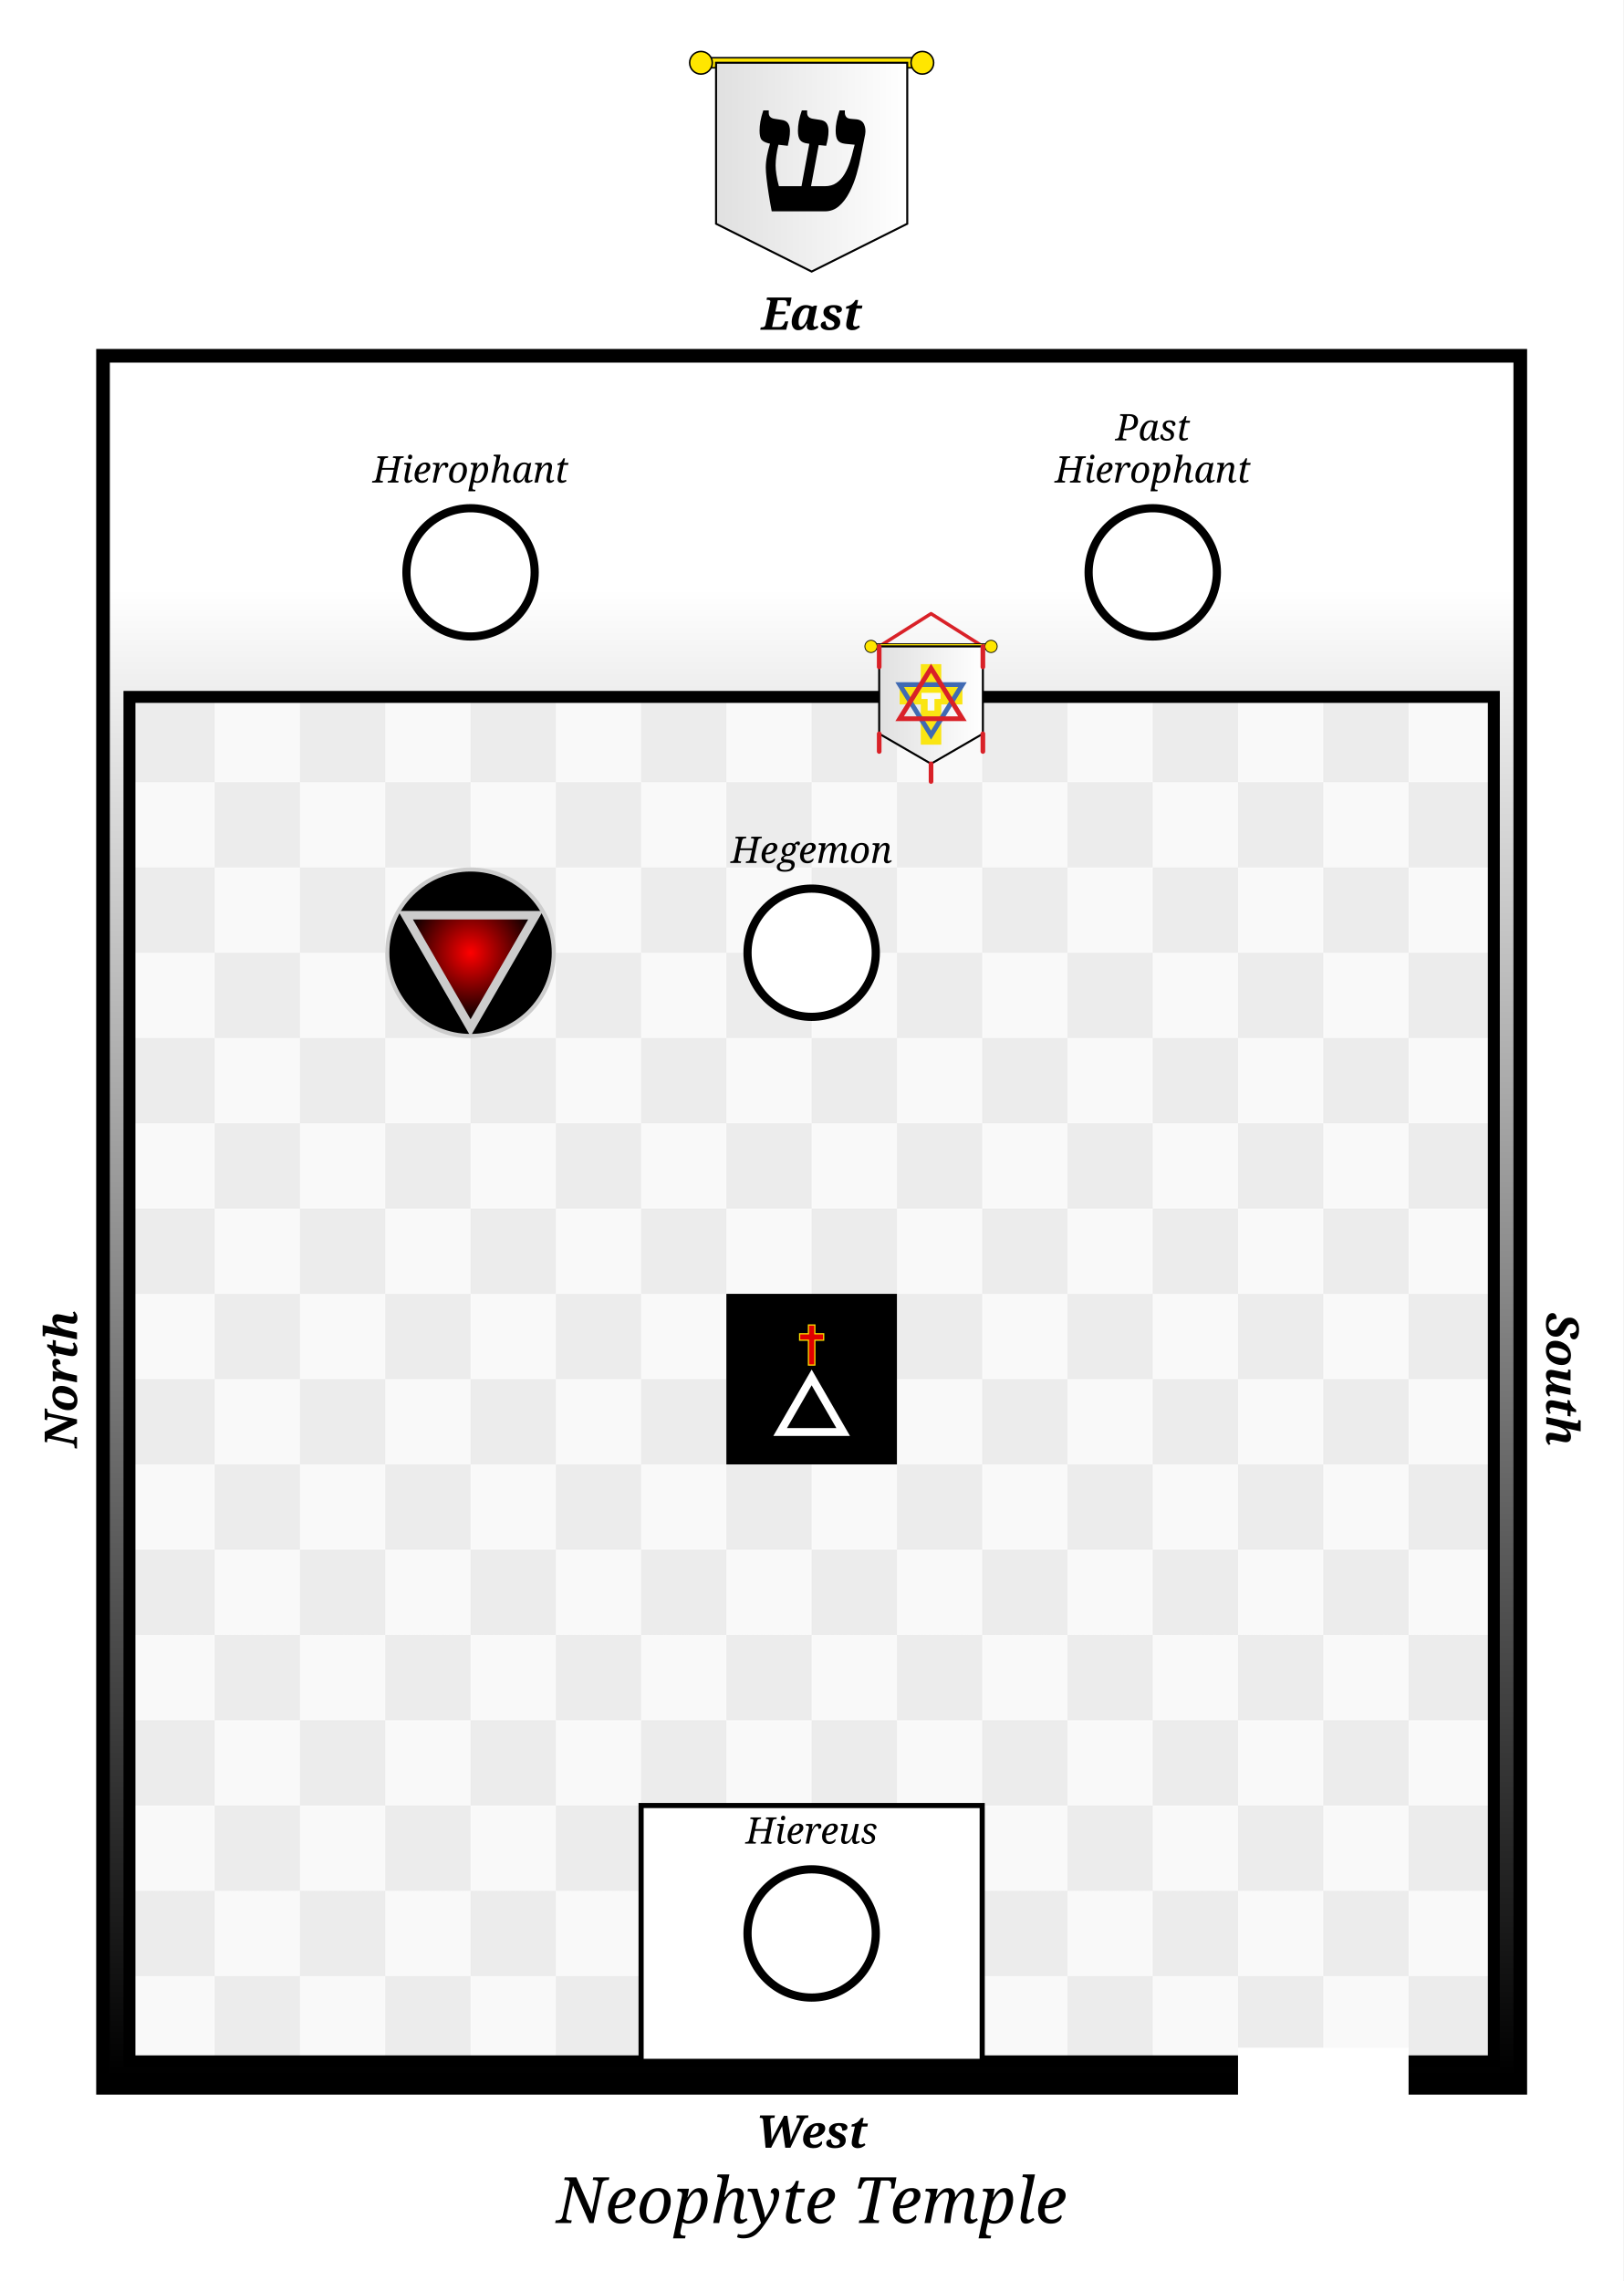
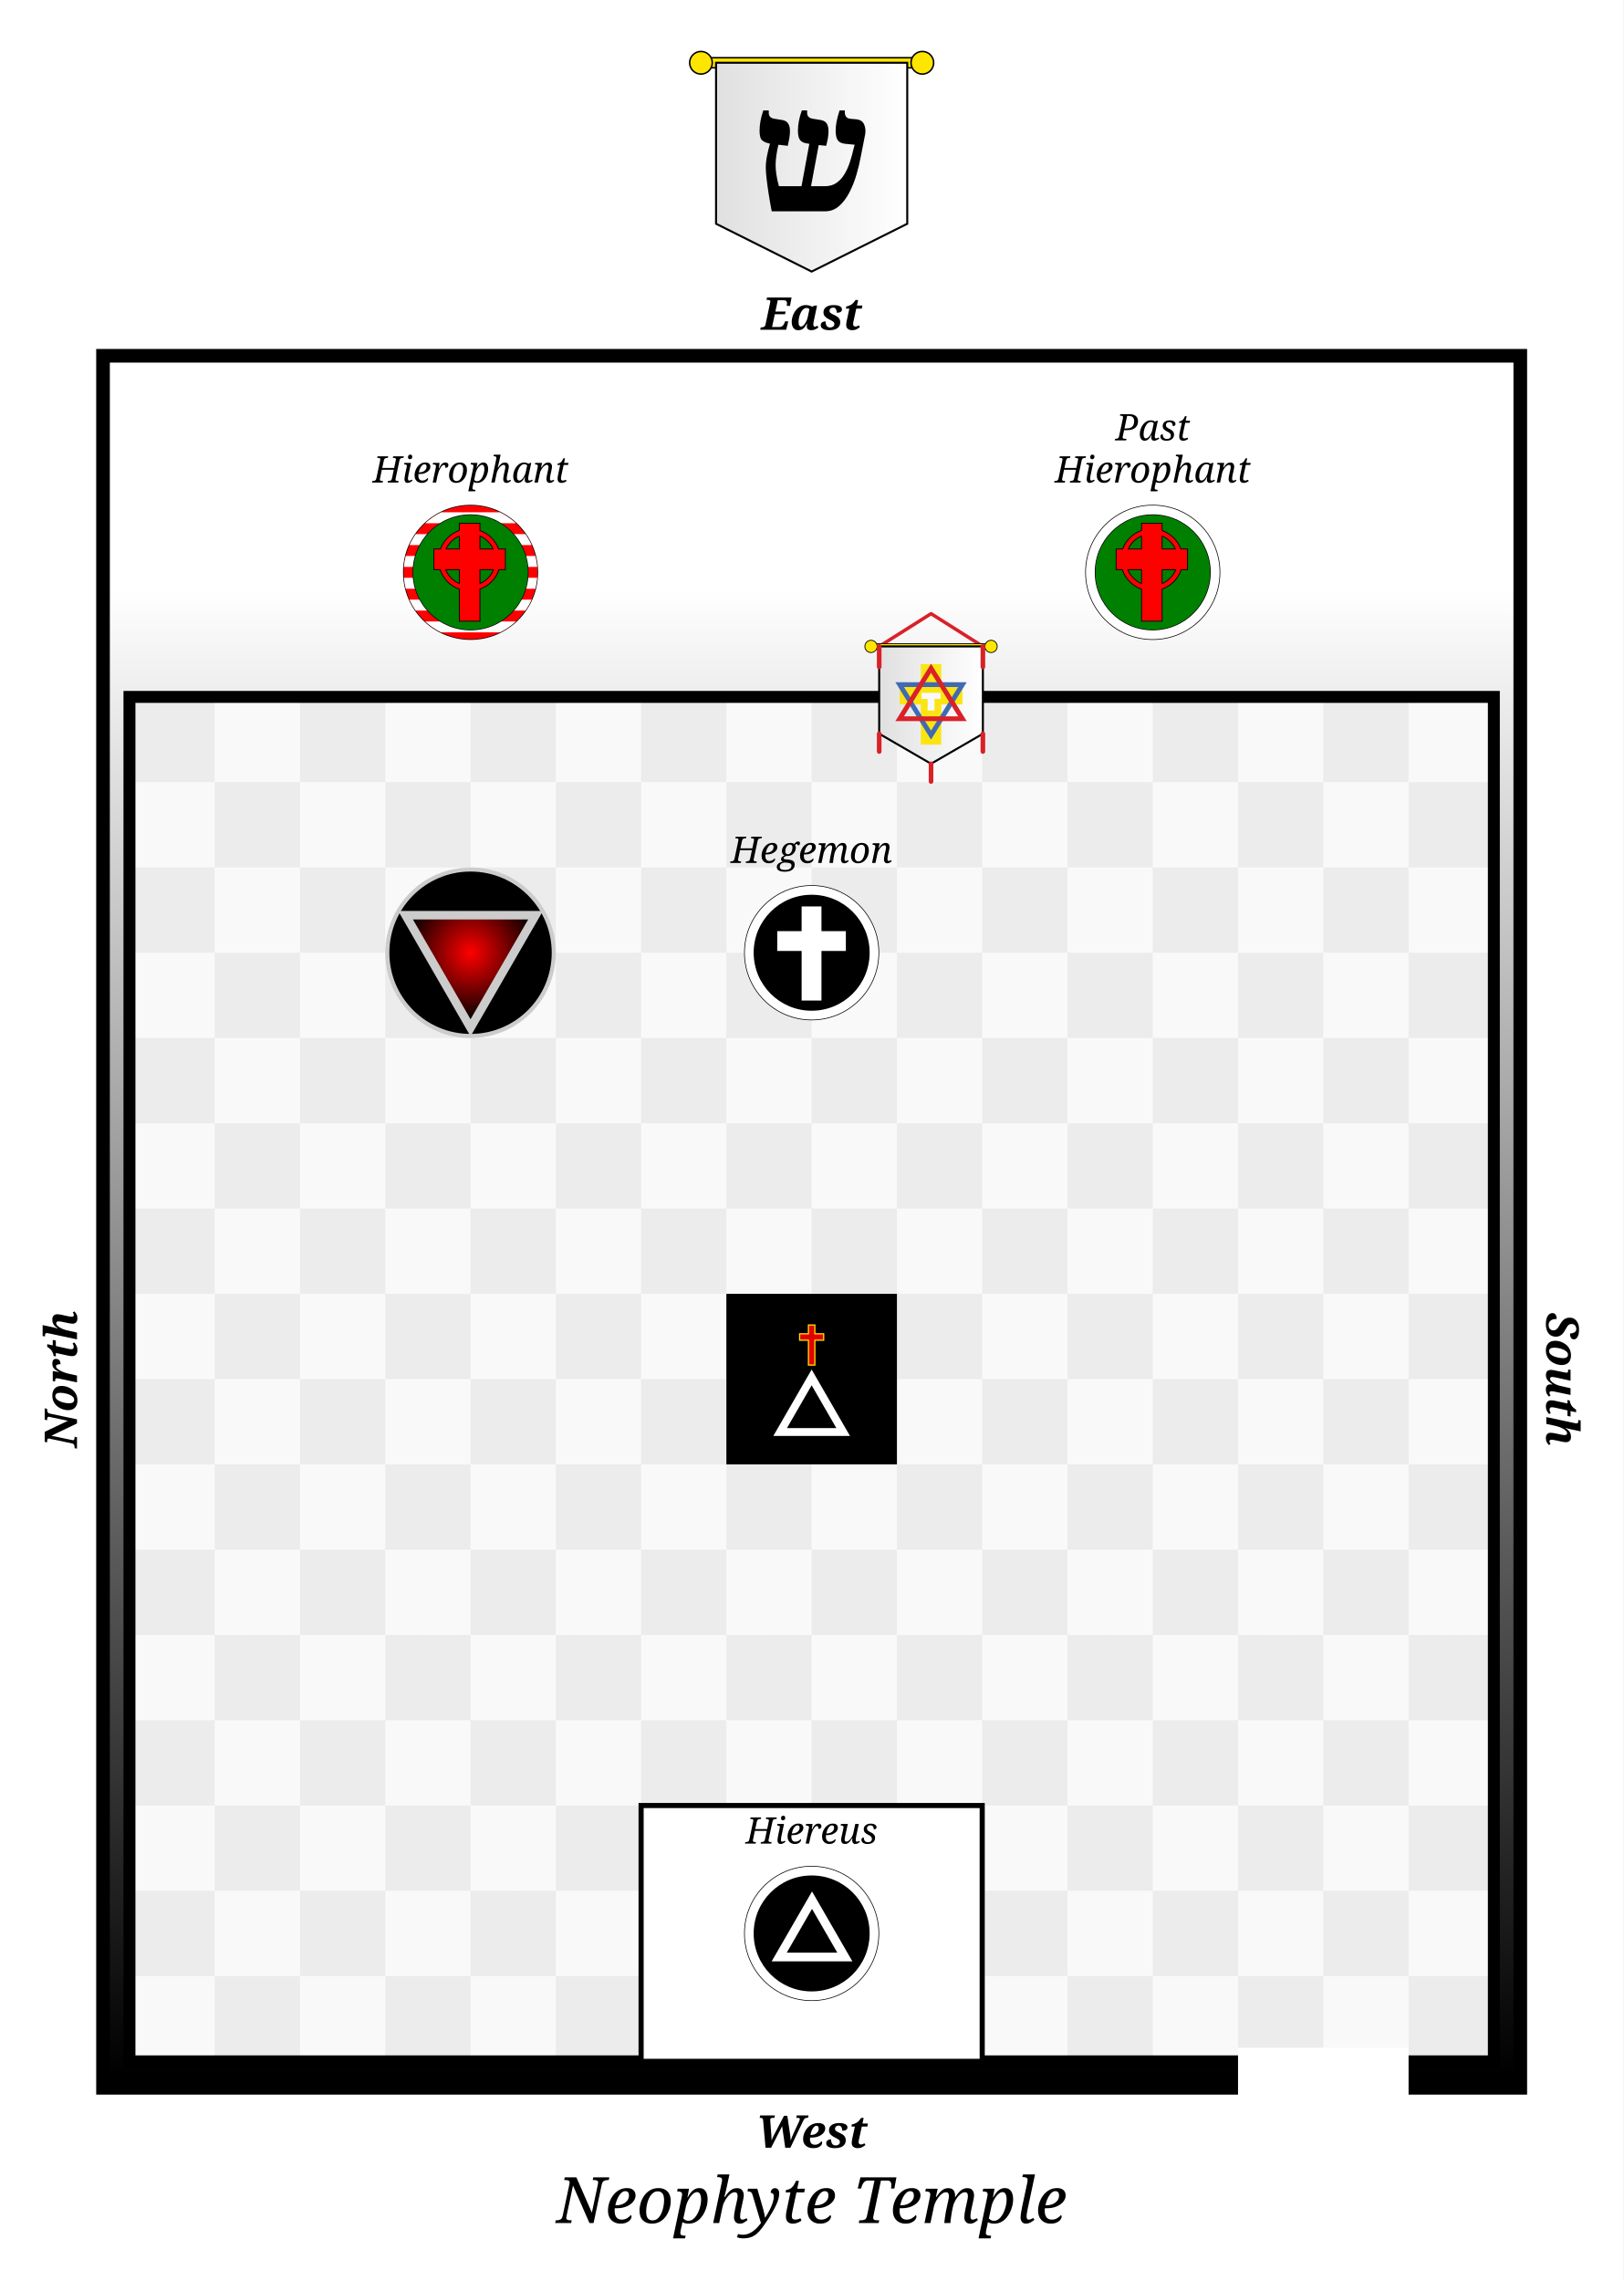
<svg xmlns="http://www.w3.org/2000/svg" viewBox="-151.81 -817.21 1903.62 2674.77" role="img" aria-labelledby="_R_0_-title">
  <defs>
    <pattern id="_R_0_-checker" width="200" height="200" patternUnits="userSpaceOnUse">
      <rect width="200" height="200" fill="#f9f9f9">
</rect>
      <rect width="100" height="100" fill="#ececec">
</rect>
      <rect x="100" y="100" width="100" height="100" fill="#ececec">
</rect>
    </pattern>
    <linearGradient id="_R_0_-wall" x1="0" x2="0" y1="0" y2="1">
      <stop offset="0.13" stop-color="#ffffff">
</stop>
      <stop offset="1" stop-color="#000000">
</stop>
    </linearGradient>
    <g id="_R_0_-art0">
      <defs>
        <linearGradient id="_R_0_-art0-fill" x1="-38" x2="38" y1="0" y2="0" gradientUnits="userSpaceOnUse">
          <stop offset="0" stop-color="#e0e0e0">
</stop>
          <stop offset="1" stop-color="#ffffff">
</stop>
        </linearGradient>
      </defs>
      <polyline points="-38,-37 0,-61 38,-37" fill="none" stroke="#d92128" stroke-width="2.5" stroke-linejoin="round">
</polyline>
      <rect x="-43" y="-39" width="86" height="4" fill="#ffe600" stroke="#000000" stroke-width="0.6">
</rect>
      <circle cx="-44" cy="-37" r="4.5" fill="#ffe600" stroke="#000000" stroke-width="0.6">
</circle>
      <circle cx="44" cy="-37" r="4.5" fill="#ffe600" stroke="#000000" stroke-width="0.6">
</circle>
      <path d="M-38,-37H38V27L0,49L-38,27Z" fill="url(#_R_0_-art0-fill)" stroke="#000000" stroke-width="1.5">
</path>
      <line x1="-38" x2="-38" y1="-37" y2="-22" stroke="#d92128" stroke-width="3.4" stroke-linecap="round">
</line>
      <line x1="38" x2="38" y1="-37" y2="-22" stroke="#d92128" stroke-width="3.4" stroke-linecap="round">
</line>
      <line x1="-38" x2="-38" y1="27" y2="40" stroke="#d92128" stroke-width="3.4" stroke-linecap="round">
</line>
      <line x1="38" x2="38" y1="27" y2="40" stroke="#d92128" stroke-width="3.4" stroke-linecap="round">
</line>
      <line x1="0" x2="0" y1="49" y2="62" stroke="#d92128" stroke-width="3.4" stroke-linecap="round">
</line>
      <path d="M-7.5,-24H7.5V-9H23V5.5H7.5V35H-7.5V5.5H-23V-9H-7.5Z" fill="#fae513">
</path>
      <polygon points="-23,-9 23,-9 0,28" fill="none" stroke="#406ab3" stroke-width="3.5">
</polygon>
      <polygon points="0,-21 23,16 -23,16" fill="none" stroke="#d92128" stroke-width="3.5">
</polygon>
      <path d="M-7,-3H7V1.5H2.5V10H-2.5V1.5H-7Z" fill="#f9f9f9">
</path>
    </g>
    <g id="_R_0_-art1">
      <defs>
        <radialGradient id="_R_0_-art1-glow" cx="0" cy="0" r="40" gradientUnits="userSpaceOnUse">
          <stop offset="0" stop-color="#ff0000">
</stop>
          <stop offset="1" stop-color="#ff0000" stop-opacity="0">
</stop>
        </radialGradient>
      </defs>
      <circle r="48.8" fill="#000000" stroke="#cccccc" stroke-width="2.4">
</circle>
      <polygon points="0,44 -38.105,-22 38.105,-22" fill="url(#_R_0_-art1-glow)" stroke="#cccccc" stroke-width="5" stroke-linejoin="miter">
</polygon>
    </g>
    <g id="_R_0_-art2">
-       <circle r="47" fill="#ffffff" stroke="#000000" stroke-width="6">
- </circle>
+       <g transform="translate(-50 -50)">
+         <svg xml:space="preserve" width="100" height="100" viewBox="-50 -50 100 100">
+           <circle cx="0" cy="0" r="49" style="color:#000;overflow:visible;fill:white;stroke:#000;stroke-width:1;stroke-dasharray:none;paint-order:stroke fill markers;stop-color:#000">
+ </circle>
+           <circle cx="0" cy="0" r="42" style="color:#000;overflow:visible;fill:#000;stroke:#000;stroke-width:1;paint-order:stroke fill markers;stop-color:#000">
+ </circle>
+           <path d="M 0 0 h2.482v2.02h-2.482v5.043h-2.02v-5.043h-2.482v-2.02h2.481v-2.515h2.02z" style="fill:white" transform="scale(7.2) translate(1,-2.2)">
+ </path>
+         </svg>
+       </g>
    </g>
    <g id="_R_0_-art3">
      <rect x="-50" y="-50" width="100" height="100" fill="#000000">
</rect>
    </g>
    <g id="_R_0_-art4">
      <path d="M-8,-50H8V-28H30V-12H8V50H-8V-12H-30V-28H-8Z" fill="#e00000" stroke="#ffe000" stroke-width="3" stroke-linejoin="miter">
</path>
    </g>
    <g id="_R_0_-art5">
      <polygon points="0,-38.105 44,38.105 -44,38.105" fill="none" stroke="#ffffff" stroke-width="11" stroke-linejoin="miter">
</polygon>
    </g>
    <g id="_R_0_-art6">
      <rect x="-2" y="-1.5" width="4" height="3" fill="#ffffff" stroke="#000000" stroke-width="0.06">
</rect>
    </g>
    <g id="_R_0_-art7">
+       <g transform="translate(-50 -50)">
+         <svg xml:space="preserve" width="100" height="100" viewBox="-50 -50 100 100">
+           <circle cx="0" cy="0" r="49" style="color:#000;overflow:visible;fill:white;stroke:#000;stroke-width:1;stroke-dasharray:none;paint-order:stroke fill markers;stop-color:#000">
+ </circle>
+           <circle cx="0" cy="0" r="42" style="color:#000;overflow:visible;fill:#000;stroke:#000;stroke-width:1;paint-order:stroke fill markers;stop-color:#000">
+ </circle>
+           <path d="m114.746 96.37-4.93 8.54h9.86zm0 2.13 3.087 5.346h-6.174z" style="fill:white" transform="scale(6) translate(-114.7,-101.5)">
+ </path>
+         </svg>
+       </g>
+     </g>
+     <g id="_R_0_-art8">
+       <g transform="translate(-50 -50)">
+         <svg xml:space="preserve" width="100" height="100" viewBox="-50 -50 100 100">
+           <circle cx="0" cy="0" r="49" style="color:#000;overflow:visible;fill:red;stroke:#000;stroke-width:1;stroke-dasharray:none;paint-order:stroke fill markers;stop-color:#000">
+ </circle>
+           <path d="M48.836 4A49 49 0 0 1 47.508 12H-47.508A49 49 0 0 1 -48.836 4ZM47.508 -12A49 49 0 0 1 48.836 -4H-48.836A49 49 0 0 1 -47.508 -12ZM44.733 20A49 49 0 0 1 40.212 28H-40.212A49 49 0 0 1 -44.733 20ZM40.212 -28A49 49 0 0 1 44.733 -20H-44.733A49 49 0 0 1 -40.212 -28ZM33.242 36A49 49 0 0 1 21.564 44H-21.564A49 49 0 0 1 -33.242 36ZM21.564 -44A49 49 0 0 1 33.242 -36H-33.242A49 49 0 0 1 -21.564 -44Z" fill="white">
+ </path>
+           <circle cx="0" cy="0" r="42" style="color:#000;overflow:visible;fill:green;stroke:#000;stroke-width:1;paint-order:stroke fill markers;stop-color:#000">
+ </circle>
+           <path d="M -1.1 -4.8 v.708a3.045 3.045 0 0 0-1.842 1.806h-.64v2.02h.601a3.045 3.045 0 0 0 1.881 1.91v3.134h2.02v-3.14a3.045 3.045 0 0 0 1.867-1.904h.615v-2.02h-.653a3.045 3.045 0 0 0-1.829-1.8v-.714zm2.02 1.256a2.534 2.534 0 0 1 1.285 1.258h-1.285zm-2.02 0v1.258h-1.292a2.534 2.534 0 0 1 1.292-1.257zm-1.334 3.278h1.334v1.361a2.534 2.534 0 0 1-1.334-1.36zm3.354 0h1.329a2.534 2.534 0 0 1-1.329 1.362z" style="fill:red;stroke:black;stroke-width:0.083" transform="scale(7.5)">
+ </path>
+         </svg>
+       </g>
+     </g>
+     <g id="_R_0_-art9">
+       <g transform="translate(-50 -50)">
+         <svg xml:space="preserve" width="100" height="100" viewBox="-50 -50 100 100">
+           <circle cx="0" cy="0" r="49" style="color:#000;overflow:visible;fill:white;stroke:#000;stroke-width:1;stroke-dasharray:none;paint-order:stroke fill markers;stop-color:#000">
+ </circle>
+           <circle cx="0" cy="0" r="42" style="color:#000;overflow:visible;fill:green;stroke:#000;stroke-width:1;paint-order:stroke fill markers;stop-color:#000">
+ </circle>
+           <path d="M -1.1 -4.8 v.708a3.045 3.045 0 0 0-1.842 1.806h-.64v2.02h.601a3.045 3.045 0 0 0 1.881 1.91v3.134h2.02v-3.14a3.045 3.045 0 0 0 1.867-1.904h.615v-2.02h-.653a3.045 3.045 0 0 0-1.829-1.8v-.714zm2.02 1.256a2.534 2.534 0 0 1 1.285 1.258h-1.285zm-2.02 0v1.258h-1.292a2.534 2.534 0 0 1 1.292-1.257zm-1.334 3.278h1.334v1.361a2.534 2.534 0 0 1-1.334-1.36zm3.354 0h1.329a2.534 2.534 0 0 1-1.329 1.362z" style="fill:red;stroke:black;stroke-width:0.083" transform="scale(7.5)">
+ </path>
+         </svg>
+       </g>
+     </g>
+     <g id="_R_0_-art10">
      <defs>
-         <linearGradient id="_R_0_-art7-fill" x1="-38" x2="38" y1="0" y2="0" gradientUnits="userSpaceOnUse">
+         <linearGradient id="_R_0_-art10-fill" x1="-38" x2="38" y1="0" y2="0" gradientUnits="userSpaceOnUse">
          <stop offset="0" stop-color="#e0e0e0">
</stop>
          <stop offset="1" stop-color="#ffffff">
</stop>
        </linearGradient>
      </defs>
      <rect x="-43" y="-40" width="86" height="4" fill="#ffe600" stroke="#000000" stroke-width="0.6">
</rect>
      <circle cx="-44" cy="-38" r="4.5" fill="#ffe600" stroke="#000000" stroke-width="0.6">
</circle>
      <circle cx="44" cy="-38" r="4.5" fill="#ffe600" stroke="#000000" stroke-width="0.6">
</circle>
-       <path d="M-38,-38H38V26L0,45L-38,26Z" fill="url(#_R_0_-art7-fill)" stroke="#000000" stroke-width="0.8">
+       <path d="M-38,-38H38V26L0,45L-38,26Z" fill="url(#_R_0_-art10-fill)" stroke="#000000" stroke-width="0.8">
</path>
      <text x="0" y="21.057" font-size="62" font-family="&quot;GdHall Noto Serif Hebrew&quot;, &quot;Noto Serif Hebrew&quot;, serif" font-weight="700" text-anchor="middle" fill="#000000">ש</text>
    </g>
  </defs>
  <rect x="-151.81" y="-817.21" width="1903.62" height="2674.77" fill="#ffffff">
</rect>
  <g>
    <rect x="-31" y="-400" width="1662" height="2031" fill="url(#_R_0_-wall)" stroke="#000000" stroke-width="16">
</rect>
    <rect x="0" y="0" width="1600" height="1600" fill="url(#_R_0_-checker)" stroke="#000000" stroke-width="14">
</rect>
    <rect x="1300" y="1584" width="200" height="63" fill="#ffffff">
</rect>
  </g>
  <use href="#_R_0_-art0" transform="translate(940 0) scale(1.6)">
</use>
  <use href="#_R_0_-art1" transform="translate(400 300) scale(2)">
</use>
  <use href="#_R_0_-art2" transform="translate(800 300) scale(1.6)">
</use>
  <use href="#_R_0_-art3" transform="translate(800 800) scale(2)">
</use>
  <use href="#_R_0_-art4" transform="translate(800 760) scale(0.47)">
</use>
  <use href="#_R_0_-art5" transform="translate(800 830) scale(0.84)">
</use>
  <use href="#_R_0_-art6" transform="translate(800 1450) scale(100)">
</use>
-   <use href="#_R_0_-art2" transform="translate(800 1450) scale(1.6)">
- </use>
-   <use href="#_R_0_-art2" transform="translate(400 -146.06) scale(1.6)">
- </use>
-   <use href="#_R_0_-art2" transform="translate(1200 -146.06) scale(1.6)">
- </use>
-   <use href="#_R_0_-art7" transform="translate(800 -631.51) scale(2.95)">
+   <use href="#_R_0_-art7" transform="translate(800 1450) scale(1.6)">
+ </use>
+   <use href="#_R_0_-art8" transform="translate(400 -146.06) scale(1.6)">
+ </use>
+   <use href="#_R_0_-art9" transform="translate(1200 -146.06) scale(1.6)">
+ </use>
+   <use href="#_R_0_-art10" transform="translate(800 -631.51) scale(2.95)">
</use>
  <g font-family="&quot;GdHall Noto Serif&quot;, &quot;Noto Serif&quot;, serif" font-style="italic" fill="#000000" style="font-variant-ligatures:none;font-kerning:normal">
    <g>
      <text x="800" y="194.68" font-size="43" text-anchor="middle">Hegemon</text>
    </g>
    <g>
      <text x="800" y="1344.68" font-size="43" text-anchor="middle">Hiereus</text>
    </g>
    <g>
      <text x="400" y="-251.38" font-size="43" text-anchor="middle">Hierophant</text>
    </g>
    <g>
      <text x="1200" y="-300.83" font-size="43" text-anchor="middle">Past</text>
      <text x="1200" y="-251.38" font-size="43" text-anchor="middle">Hierophant</text>
    </g>
    <text x="800" y="-430.53" font-size="53" font-weight="700" text-anchor="middle">East</text>
    <text x="800" y="1701.28" font-size="53" font-weight="700" text-anchor="middle">West</text>
    <text x="-61.53" y="800" font-size="53" font-weight="700" text-anchor="middle" transform="rotate(-90 -61.53 800)">North</text>
    <text x="1661.53" y="800" font-size="53" font-weight="700" text-anchor="middle" transform="rotate(90 1661.53 800)">South</text>
    <text x="800" y="1789.56" font-size="75" text-anchor="middle">Neophyte Temple</text>
  </g>
</svg>
